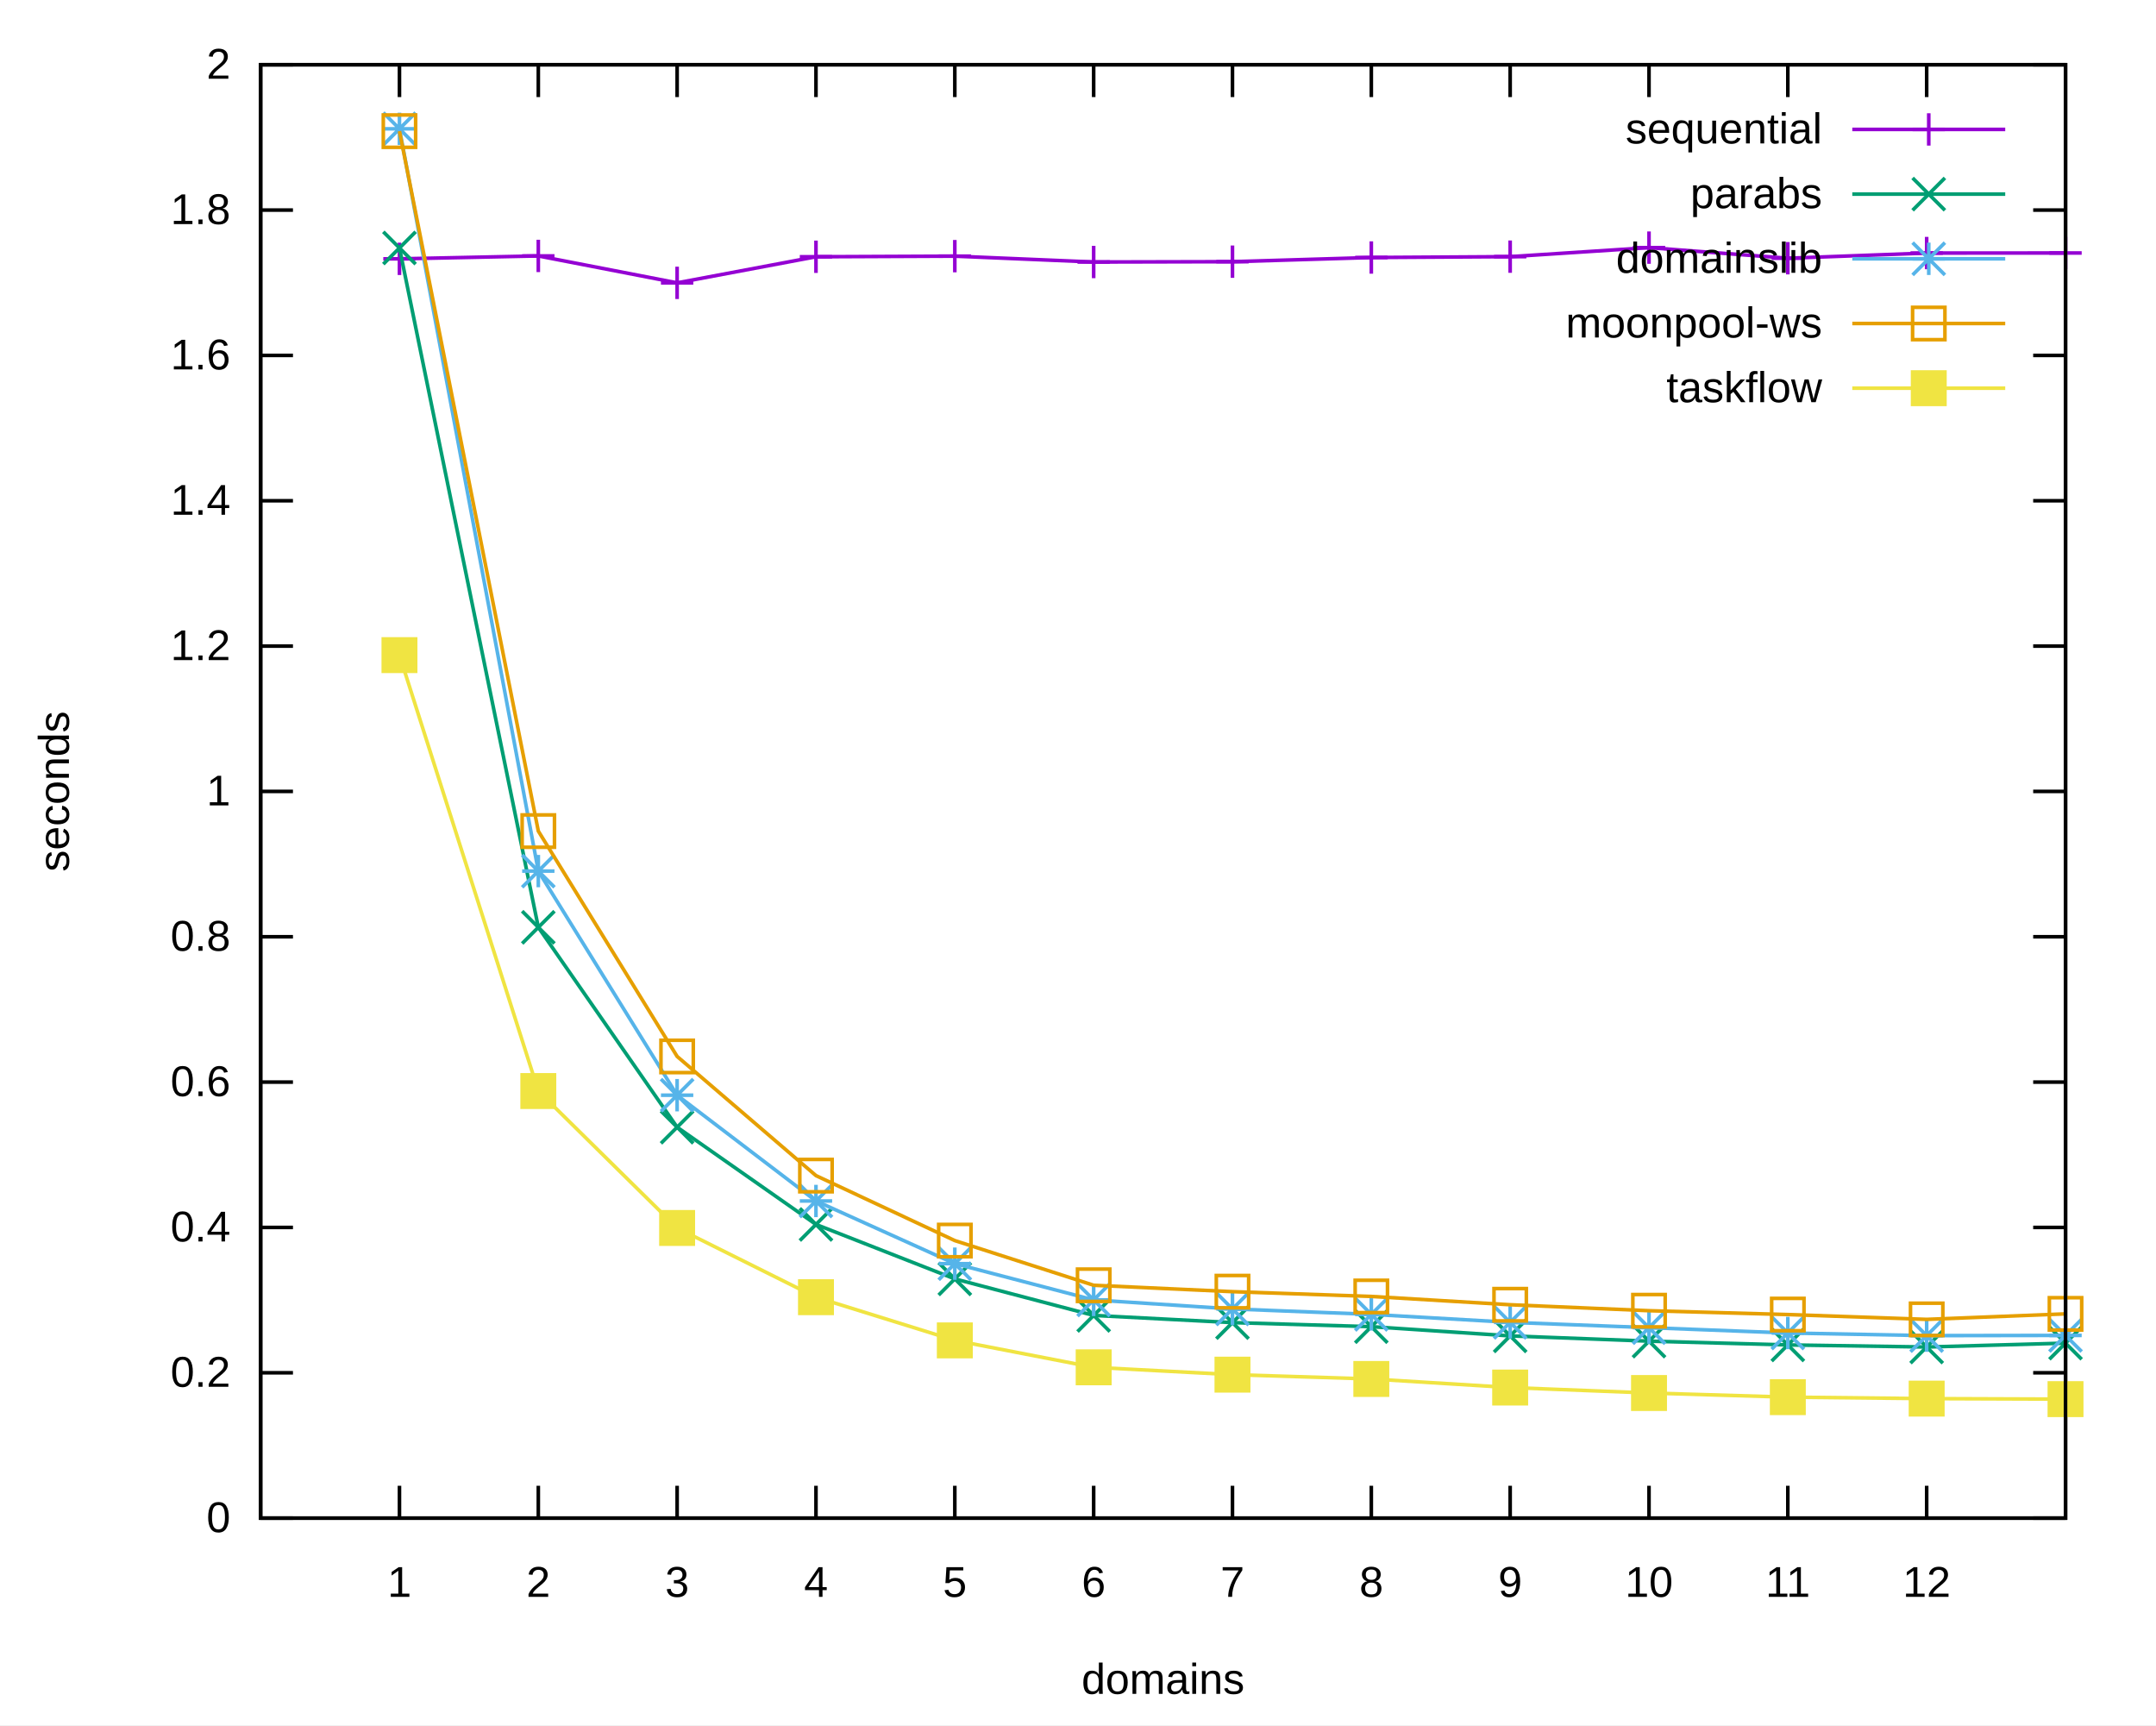
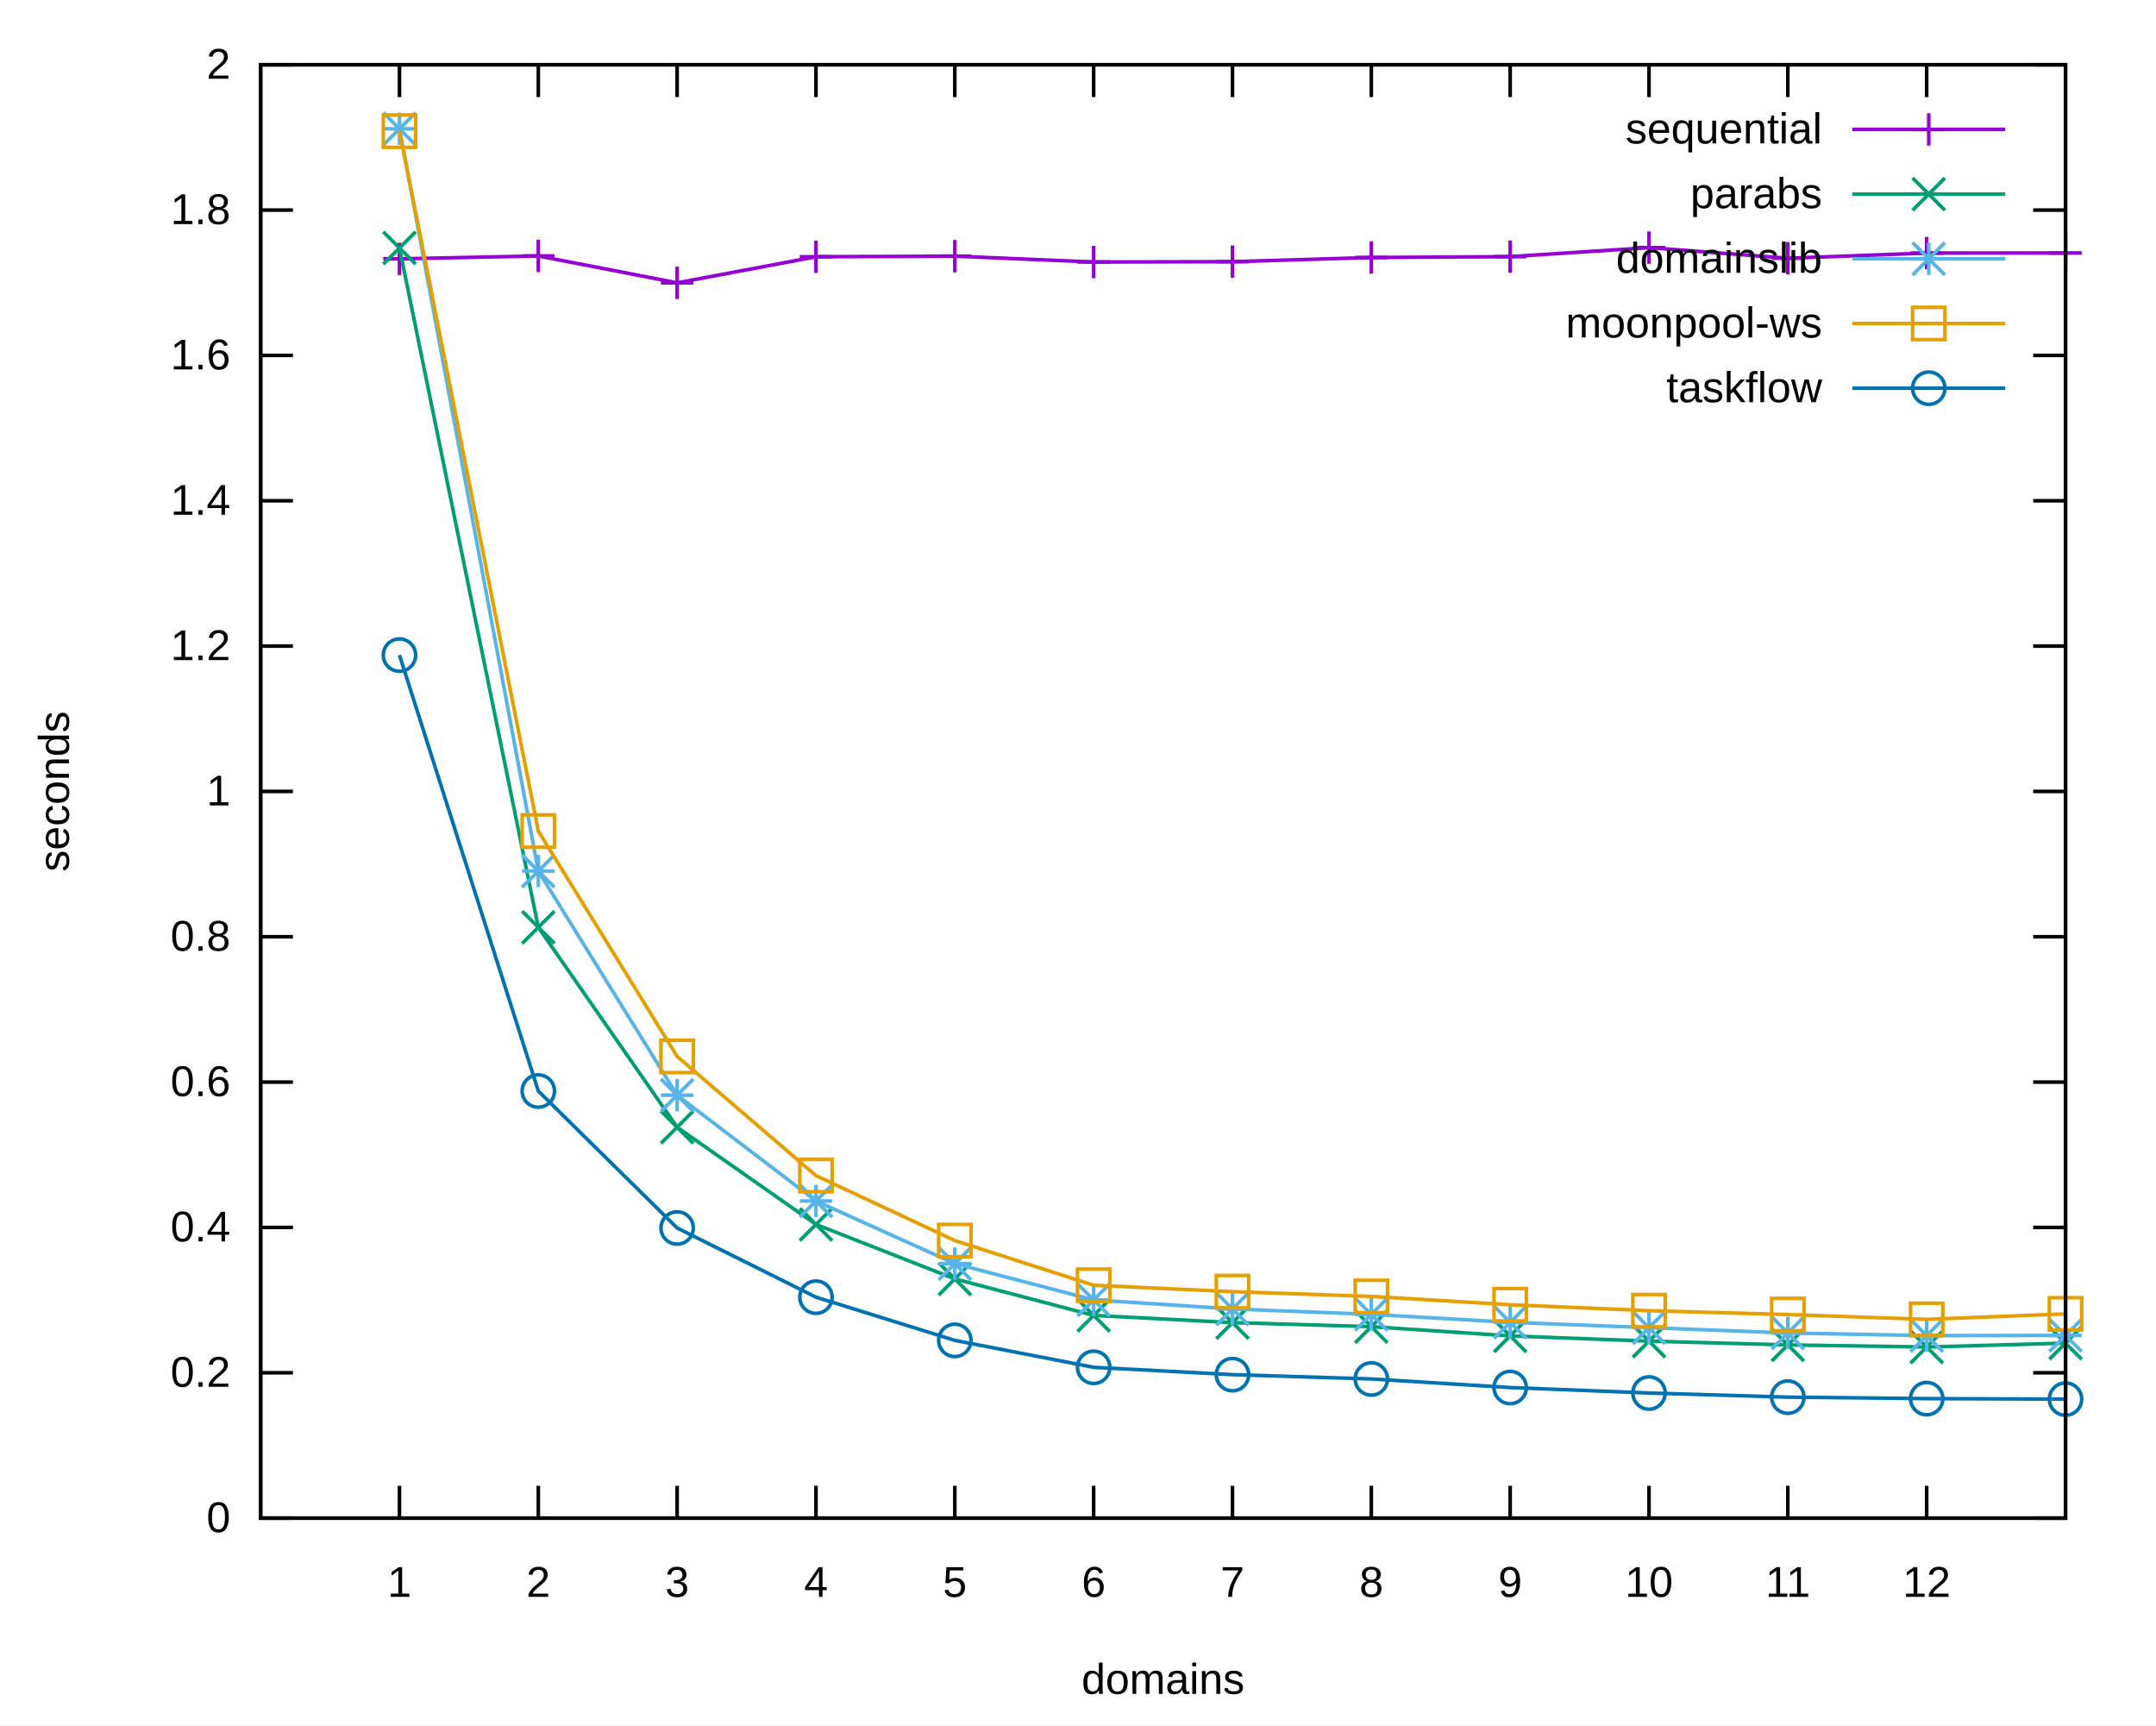
<svg xmlns="http://www.w3.org/2000/svg" xmlns:xlink="http://www.w3.org/1999/xlink" viewBox="0 0 600 480">
  <g id="gnuplot_canvas">
    <rect x="0" y="0" width="600" height="480" fill="#ffffff" />
    <defs>
      <circle id="gpDot" r="0.5" stroke-width="0.5" stroke="currentColor" />
      <path id="gpPt0" stroke-width="0.222" stroke="currentColor" d="M-1,0 h2 M0,-1 v2" />
      <path id="gpPt1" stroke-width="0.222" stroke="currentColor" d="M-1,-1 L1,1 M1,-1 L-1,1" />
      <path id="gpPt2" stroke-width="0.222" stroke="currentColor" d="M-1,0 L1,0 M0,-1 L0,1 M-1,-1 L1,1 M-1,1 L1,-1" />
      <rect id="gpPt3" stroke-width="0.222" stroke="currentColor" x="-1" y="-1" width="2" height="2" />
      <rect id="gpPt4" stroke-width="0.222" stroke="currentColor" fill="currentColor" x="-1" y="-1" width="2" height="2" />
      <circle id="gpPt5" stroke-width="0.222" stroke="currentColor" cx="0" cy="0" r="1" />
      <use xlink:href="#gpPt5" id="gpPt6" fill="currentColor" stroke="none" />
      <path id="gpPt7" stroke-width="0.222" stroke="currentColor" d="M0,-1.33 L-1.33,0.67 L1.33,0.67 z" />
      <use xlink:href="#gpPt7" id="gpPt8" fill="currentColor" stroke="none" />
      <use xlink:href="#gpPt7" id="gpPt9" stroke="currentColor" transform="rotate(180)" />
      <use xlink:href="#gpPt9" id="gpPt10" fill="currentColor" stroke="none" />
      <use xlink:href="#gpPt3" id="gpPt11" stroke="currentColor" transform="rotate(45)" />
      <use xlink:href="#gpPt11" id="gpPt12" fill="currentColor" stroke="none" />
      <path id="gpPt13" stroke-width="0.222" stroke="currentColor" d="M0,1.330 L1.265,0.411 L0.782,-1.067 L-0.782,-1.076 L-1.265,0.411 z" />
      <use xlink:href="#gpPt13" id="gpPt14" fill="currentColor" stroke="none" />
      <filter id="textbox" filterUnits="objectBoundingBox" x="0" y="0" height="1" width="1">
        <feFlood flood-color="#FFFFFF" flood-opacity="1" result="bgnd" />
        <feComposite in="SourceGraphic" in2="bgnd" operator="atop" />
      </filter>
      <filter id="greybox" filterUnits="objectBoundingBox" x="0" y="0" height="1" width="1">
        <feFlood flood-color="lightgrey" flood-opacity="1" result="grey" />
        <feComposite in="SourceGraphic" in2="grey" operator="atop" />
      </filter>
    </defs>
    <g fill="none" color="#FFFFFF" stroke="currentColor" stroke-width="1.00" stroke-linecap="butt" stroke-linejoin="miter">
</g>
    <g fill="none" color="black" stroke="currentColor" stroke-width="1.00" stroke-linecap="butt" stroke-linejoin="miter">
      <path stroke="black" d="M72.53,422.40 L81.53,422.40 M574.82,422.40 L565.82,422.40  " />
      <g transform="translate(64.14,426.30)" stroke="none" fill="black" font-family="Arial" font-size="12.00" text-anchor="end">
        <text>
          <tspan font-family="Arial"> 0</tspan>
        </text>
      </g>
    </g>
    <g fill="none" color="black" stroke="currentColor" stroke-width="1.00" stroke-linecap="butt" stroke-linejoin="miter">
      <path stroke="black" d="M72.53,381.96 L81.53,381.96 M574.82,381.96 L565.82,381.96  " />
      <g transform="translate(64.14,385.86)" stroke="none" fill="black" font-family="Arial" font-size="12.00" text-anchor="end">
        <text>
          <tspan font-family="Arial"> 0.2</tspan>
        </text>
      </g>
    </g>
    <g fill="none" color="black" stroke="currentColor" stroke-width="1.00" stroke-linecap="butt" stroke-linejoin="miter">
      <path stroke="black" d="M72.53,341.52 L81.53,341.52 M574.82,341.52 L565.82,341.52  " />
      <g transform="translate(64.14,345.42)" stroke="none" fill="black" font-family="Arial" font-size="12.00" text-anchor="end">
        <text>
          <tspan font-family="Arial"> 0.4</tspan>
        </text>
      </g>
    </g>
    <g fill="none" color="black" stroke="currentColor" stroke-width="1.00" stroke-linecap="butt" stroke-linejoin="miter">
      <path stroke="black" d="M72.53,301.08 L81.53,301.08 M574.82,301.08 L565.82,301.08  " />
      <g transform="translate(64.14,304.98)" stroke="none" fill="black" font-family="Arial" font-size="12.00" text-anchor="end">
        <text>
          <tspan font-family="Arial"> 0.6</tspan>
        </text>
      </g>
    </g>
    <g fill="none" color="black" stroke="currentColor" stroke-width="1.00" stroke-linecap="butt" stroke-linejoin="miter">
      <path stroke="black" d="M72.53,260.64 L81.53,260.64 M574.82,260.64 L565.82,260.64  " />
      <g transform="translate(64.14,264.54)" stroke="none" fill="black" font-family="Arial" font-size="12.00" text-anchor="end">
        <text>
          <tspan font-family="Arial"> 0.8</tspan>
        </text>
      </g>
    </g>
    <g fill="none" color="black" stroke="currentColor" stroke-width="1.00" stroke-linecap="butt" stroke-linejoin="miter">
      <path stroke="black" d="M72.53,220.20 L81.53,220.20 M574.82,220.20 L565.82,220.20  " />
      <g transform="translate(64.14,224.10)" stroke="none" fill="black" font-family="Arial" font-size="12.00" text-anchor="end">
        <text>
          <tspan font-family="Arial"> 1</tspan>
        </text>
      </g>
    </g>
    <g fill="none" color="black" stroke="currentColor" stroke-width="1.00" stroke-linecap="butt" stroke-linejoin="miter">
      <path stroke="black" d="M72.53,179.77 L81.53,179.77 M574.82,179.77 L565.82,179.77  " />
      <g transform="translate(64.14,183.67)" stroke="none" fill="black" font-family="Arial" font-size="12.00" text-anchor="end">
        <text>
          <tspan font-family="Arial"> 1.2</tspan>
        </text>
      </g>
    </g>
    <g fill="none" color="black" stroke="currentColor" stroke-width="1.00" stroke-linecap="butt" stroke-linejoin="miter">
      <path stroke="black" d="M72.53,139.33 L81.53,139.33 M574.82,139.33 L565.82,139.33  " />
      <g transform="translate(64.14,143.23)" stroke="none" fill="black" font-family="Arial" font-size="12.00" text-anchor="end">
        <text>
          <tspan font-family="Arial"> 1.4</tspan>
        </text>
      </g>
    </g>
    <g fill="none" color="black" stroke="currentColor" stroke-width="1.00" stroke-linecap="butt" stroke-linejoin="miter">
      <path stroke="black" d="M72.53,98.89 L81.53,98.89 M574.82,98.89 L565.82,98.89  " />
      <g transform="translate(64.14,102.79)" stroke="none" fill="black" font-family="Arial" font-size="12.00" text-anchor="end">
        <text>
          <tspan font-family="Arial"> 1.6</tspan>
        </text>
      </g>
    </g>
    <g fill="none" color="black" stroke="currentColor" stroke-width="1.00" stroke-linecap="butt" stroke-linejoin="miter">
      <path stroke="black" d="M72.53,58.45 L81.53,58.45 M574.82,58.45 L565.82,58.45  " />
      <g transform="translate(64.14,62.35)" stroke="none" fill="black" font-family="Arial" font-size="12.00" text-anchor="end">
        <text>
          <tspan font-family="Arial"> 1.8</tspan>
        </text>
      </g>
    </g>
    <g fill="none" color="black" stroke="currentColor" stroke-width="1.00" stroke-linecap="butt" stroke-linejoin="miter">
      <path stroke="black" d="M72.53,18.01 L81.53,18.01 M574.82,18.01 L565.82,18.01  " />
      <g transform="translate(64.14,21.91)" stroke="none" fill="black" font-family="Arial" font-size="12.00" text-anchor="end">
        <text>
          <tspan font-family="Arial"> 2</tspan>
        </text>
      </g>
    </g>
    <g fill="none" color="black" stroke="currentColor" stroke-width="1.00" stroke-linecap="butt" stroke-linejoin="miter">
      <path stroke="black" d="M111.17,422.40 L111.17,413.40 M111.17,18.01 L111.17,27.01  " />
      <g transform="translate(111.17,444.30)" stroke="none" fill="black" font-family="Arial" font-size="12.00" text-anchor="middle">
        <text>
          <tspan font-family="Arial"> 1</tspan>
        </text>
      </g>
    </g>
    <g fill="none" color="black" stroke="currentColor" stroke-width="1.00" stroke-linecap="butt" stroke-linejoin="miter">
      <path stroke="black" d="M149.81,422.40 L149.81,413.40 M149.81,18.01 L149.81,27.01  " />
      <g transform="translate(149.81,444.30)" stroke="none" fill="black" font-family="Arial" font-size="12.00" text-anchor="middle">
        <text>
          <tspan font-family="Arial"> 2</tspan>
        </text>
      </g>
    </g>
    <g fill="none" color="black" stroke="currentColor" stroke-width="1.00" stroke-linecap="butt" stroke-linejoin="miter">
      <path stroke="black" d="M188.44,422.40 L188.44,413.40 M188.44,18.01 L188.44,27.01  " />
      <g transform="translate(188.44,444.30)" stroke="none" fill="black" font-family="Arial" font-size="12.00" text-anchor="middle">
        <text>
          <tspan font-family="Arial"> 3</tspan>
        </text>
      </g>
    </g>
    <g fill="none" color="black" stroke="currentColor" stroke-width="1.00" stroke-linecap="butt" stroke-linejoin="miter">
      <path stroke="black" d="M227.08,422.40 L227.08,413.40 M227.08,18.01 L227.08,27.01  " />
      <g transform="translate(227.08,444.30)" stroke="none" fill="black" font-family="Arial" font-size="12.00" text-anchor="middle">
        <text>
          <tspan font-family="Arial"> 4</tspan>
        </text>
      </g>
    </g>
    <g fill="none" color="black" stroke="currentColor" stroke-width="1.00" stroke-linecap="butt" stroke-linejoin="miter">
      <path stroke="black" d="M265.72,422.40 L265.72,413.40 M265.72,18.01 L265.72,27.01  " />
      <g transform="translate(265.72,444.30)" stroke="none" fill="black" font-family="Arial" font-size="12.00" text-anchor="middle">
        <text>
          <tspan font-family="Arial"> 5</tspan>
        </text>
      </g>
    </g>
    <g fill="none" color="black" stroke="currentColor" stroke-width="1.00" stroke-linecap="butt" stroke-linejoin="miter">
      <path stroke="black" d="M304.36,422.40 L304.36,413.40 M304.36,18.01 L304.36,27.01  " />
      <g transform="translate(304.36,444.30)" stroke="none" fill="black" font-family="Arial" font-size="12.00" text-anchor="middle">
        <text>
          <tspan font-family="Arial"> 6</tspan>
        </text>
      </g>
    </g>
    <g fill="none" color="black" stroke="currentColor" stroke-width="1.00" stroke-linecap="butt" stroke-linejoin="miter">
      <path stroke="black" d="M342.99,422.40 L342.99,413.40 M342.99,18.01 L342.99,27.01  " />
      <g transform="translate(342.99,444.30)" stroke="none" fill="black" font-family="Arial" font-size="12.00" text-anchor="middle">
        <text>
          <tspan font-family="Arial"> 7</tspan>
        </text>
      </g>
    </g>
    <g fill="none" color="black" stroke="currentColor" stroke-width="1.00" stroke-linecap="butt" stroke-linejoin="miter">
      <path stroke="black" d="M381.63,422.40 L381.63,413.40 M381.63,18.01 L381.63,27.01  " />
      <g transform="translate(381.63,444.30)" stroke="none" fill="black" font-family="Arial" font-size="12.00" text-anchor="middle">
        <text>
          <tspan font-family="Arial"> 8</tspan>
        </text>
      </g>
    </g>
    <g fill="none" color="black" stroke="currentColor" stroke-width="1.00" stroke-linecap="butt" stroke-linejoin="miter">
      <path stroke="black" d="M420.27,422.40 L420.27,413.40 M420.27,18.01 L420.27,27.01  " />
      <g transform="translate(420.27,444.30)" stroke="none" fill="black" font-family="Arial" font-size="12.00" text-anchor="middle">
        <text>
          <tspan font-family="Arial"> 9</tspan>
        </text>
      </g>
    </g>
    <g fill="none" color="black" stroke="currentColor" stroke-width="1.00" stroke-linecap="butt" stroke-linejoin="miter">
      <path stroke="black" d="M458.91,422.40 L458.91,413.40 M458.91,18.01 L458.91,27.01  " />
      <g transform="translate(458.91,444.30)" stroke="none" fill="black" font-family="Arial" font-size="12.00" text-anchor="middle">
        <text>
          <tspan font-family="Arial"> 10</tspan>
        </text>
      </g>
    </g>
    <g fill="none" color="black" stroke="currentColor" stroke-width="1.00" stroke-linecap="butt" stroke-linejoin="miter">
      <path stroke="black" d="M497.54,422.40 L497.54,413.40 M497.54,18.01 L497.54,27.01  " />
      <g transform="translate(497.54,444.30)" stroke="none" fill="black" font-family="Arial" font-size="12.00" text-anchor="middle">
        <text>
          <tspan font-family="Arial"> 11</tspan>
        </text>
      </g>
    </g>
    <g fill="none" color="black" stroke="currentColor" stroke-width="1.00" stroke-linecap="butt" stroke-linejoin="miter">
      <path stroke="black" d="M536.18,422.40 L536.18,413.40 M536.18,18.01 L536.18,27.01  " />
      <g transform="translate(536.18,444.30)" stroke="none" fill="black" font-family="Arial" font-size="12.00" text-anchor="middle">
        <text>
          <tspan font-family="Arial"> 12</tspan>
        </text>
      </g>
    </g>
    <g fill="none" color="black" stroke="currentColor" stroke-width="1.00" stroke-linecap="butt" stroke-linejoin="miter">
</g>
    <g fill="none" color="black" stroke="currentColor" stroke-width="1.00" stroke-linecap="butt" stroke-linejoin="miter">
      <path stroke="black" d="M72.53,18.01 L72.53,422.40 L574.82,422.40 L574.82,18.01 L72.53,18.01 Z  " />
    </g>
    <g fill="none" color="black" stroke="currentColor" stroke-width="1.00" stroke-linecap="butt" stroke-linejoin="miter">
</g>
    <g id="gnuplot_plot_1">
      <g fill="none" color="black" stroke="currentColor" stroke-width="1.00" stroke-linecap="butt" stroke-linejoin="miter">
        <g transform="translate(507.09,39.91)" stroke="none" fill="black" font-family="Arial" font-size="12.00" text-anchor="end">
          <text>
            <tspan font-family="Arial">sequential</tspan>
          </text>
        </g>
      </g>
      <g fill="none" color="black" stroke="currentColor" stroke-width="1.00" stroke-linecap="butt" stroke-linejoin="miter">
        <path stroke="rgb(148,   0, 211)" d="M515.48,36.01 L558.04,36.01 M111.17,72.02 L149.81,71.21 L188.44,78.70 L227.08,71.44 L265.72,71.27 L304.36,72.90   L342.99,72.81 L381.63,71.65 L420.27,71.41 L458.91,68.90 L497.54,71.85 L536.18,70.41 L574.82,70.39  " />
        <use xlink:href="#gpPt0" transform="translate(111.17,72.02) scale(4.50)" color="rgb(148,   0, 211)" />
        <use xlink:href="#gpPt0" transform="translate(149.81,71.21) scale(4.50)" color="rgb(148,   0, 211)" />
        <use xlink:href="#gpPt0" transform="translate(188.44,78.70) scale(4.50)" color="rgb(148,   0, 211)" />
        <use xlink:href="#gpPt0" transform="translate(227.08,71.44) scale(4.50)" color="rgb(148,   0, 211)" />
        <use xlink:href="#gpPt0" transform="translate(265.72,71.27) scale(4.50)" color="rgb(148,   0, 211)" />
        <use xlink:href="#gpPt0" transform="translate(304.36,72.90) scale(4.50)" color="rgb(148,   0, 211)" />
        <use xlink:href="#gpPt0" transform="translate(342.99,72.81) scale(4.50)" color="rgb(148,   0, 211)" />
        <use xlink:href="#gpPt0" transform="translate(381.63,71.65) scale(4.50)" color="rgb(148,   0, 211)" />
        <use xlink:href="#gpPt0" transform="translate(420.27,71.41) scale(4.50)" color="rgb(148,   0, 211)" />
        <use xlink:href="#gpPt0" transform="translate(458.91,68.90) scale(4.50)" color="rgb(148,   0, 211)" />
        <use xlink:href="#gpPt0" transform="translate(497.54,71.85) scale(4.50)" color="rgb(148,   0, 211)" />
        <use xlink:href="#gpPt0" transform="translate(536.18,70.41) scale(4.50)" color="rgb(148,   0, 211)" />
        <use xlink:href="#gpPt0" transform="translate(574.82,70.39) scale(4.50)" color="rgb(148,   0, 211)" />
        <use xlink:href="#gpPt0" transform="translate(536.76,36.01) scale(4.50)" color="rgb(148,   0, 211)" />
      </g>
    </g>
    <g id="gnuplot_plot_2">
      <g fill="none" color="black" stroke="currentColor" stroke-width="1.00" stroke-linecap="butt" stroke-linejoin="miter">
        <g transform="translate(507.09,57.91)" stroke="none" fill="black" font-family="Arial" font-size="12.00" text-anchor="end">
          <text>
            <tspan font-family="Arial">parabs</tspan>
          </text>
        </g>
      </g>
      <g fill="none" color="black" stroke="currentColor" stroke-width="1.00" stroke-linecap="butt" stroke-linejoin="miter">
        <path stroke="rgb(  0, 158, 115)" d="M515.48,54.01 L558.04,54.01 M111.17,68.99 L149.81,258.02 L188.44,313.63 L227.08,340.69 L265.72,355.84 L304.36,366.00   L342.99,368.00 L381.63,369.13 L420.27,371.70 L458.91,373.16 L497.54,374.21 L536.18,374.79 L574.82,373.71  " />
        <use xlink:href="#gpPt1" transform="translate(111.17,68.99) scale(4.50)" color="rgb(  0, 158, 115)" />
        <use xlink:href="#gpPt1" transform="translate(149.81,258.02) scale(4.50)" color="rgb(  0, 158, 115)" />
        <use xlink:href="#gpPt1" transform="translate(188.44,313.63) scale(4.50)" color="rgb(  0, 158, 115)" />
        <use xlink:href="#gpPt1" transform="translate(227.08,340.69) scale(4.50)" color="rgb(  0, 158, 115)" />
        <use xlink:href="#gpPt1" transform="translate(265.72,355.84) scale(4.50)" color="rgb(  0, 158, 115)" />
        <use xlink:href="#gpPt1" transform="translate(304.36,366.00) scale(4.50)" color="rgb(  0, 158, 115)" />
        <use xlink:href="#gpPt1" transform="translate(342.99,368.00) scale(4.50)" color="rgb(  0, 158, 115)" />
        <use xlink:href="#gpPt1" transform="translate(381.63,369.13) scale(4.50)" color="rgb(  0, 158, 115)" />
        <use xlink:href="#gpPt1" transform="translate(420.27,371.70) scale(4.50)" color="rgb(  0, 158, 115)" />
        <use xlink:href="#gpPt1" transform="translate(458.91,373.16) scale(4.50)" color="rgb(  0, 158, 115)" />
        <use xlink:href="#gpPt1" transform="translate(497.54,374.21) scale(4.50)" color="rgb(  0, 158, 115)" />
        <use xlink:href="#gpPt1" transform="translate(536.18,374.79) scale(4.50)" color="rgb(  0, 158, 115)" />
        <use xlink:href="#gpPt1" transform="translate(574.82,373.71) scale(4.50)" color="rgb(  0, 158, 115)" />
        <use xlink:href="#gpPt1" transform="translate(536.76,54.01) scale(4.50)" color="rgb(  0, 158, 115)" />
      </g>
    </g>
    <g id="gnuplot_plot_3">
      <g fill="none" color="black" stroke="currentColor" stroke-width="1.00" stroke-linecap="butt" stroke-linejoin="miter">
        <g transform="translate(507.09,75.91)" stroke="none" fill="black" font-family="Arial" font-size="12.00" text-anchor="end">
          <text>
            <tspan font-family="Arial">domainslib</tspan>
          </text>
        </g>
      </g>
      <g fill="none" color="black" stroke="currentColor" stroke-width="1.00" stroke-linecap="butt" stroke-linejoin="miter">
        <path stroke="rgb( 86, 180, 233)" d="M515.48,72.01 L558.04,72.01 M111.17,35.84 L149.81,242.37 L188.44,304.73 L227.08,334.16 L265.72,351.60 L304.36,361.69   L342.99,364.20 L381.63,365.71 L420.27,367.93 L458.91,369.41 L497.54,370.89 L536.18,371.62 L574.82,371.56  " />
        <use xlink:href="#gpPt2" transform="translate(111.17,35.84) scale(4.50)" color="rgb( 86, 180, 233)" />
        <use xlink:href="#gpPt2" transform="translate(149.81,242.37) scale(4.50)" color="rgb( 86, 180, 233)" />
        <use xlink:href="#gpPt2" transform="translate(188.44,304.73) scale(4.50)" color="rgb( 86, 180, 233)" />
        <use xlink:href="#gpPt2" transform="translate(227.08,334.16) scale(4.50)" color="rgb( 86, 180, 233)" />
        <use xlink:href="#gpPt2" transform="translate(265.72,351.60) scale(4.50)" color="rgb( 86, 180, 233)" />
        <use xlink:href="#gpPt2" transform="translate(304.36,361.69) scale(4.50)" color="rgb( 86, 180, 233)" />
        <use xlink:href="#gpPt2" transform="translate(342.99,364.20) scale(4.50)" color="rgb( 86, 180, 233)" />
        <use xlink:href="#gpPt2" transform="translate(381.63,365.71) scale(4.50)" color="rgb( 86, 180, 233)" />
        <use xlink:href="#gpPt2" transform="translate(420.27,367.93) scale(4.50)" color="rgb( 86, 180, 233)" />
        <use xlink:href="#gpPt2" transform="translate(458.91,369.41) scale(4.50)" color="rgb( 86, 180, 233)" />
        <use xlink:href="#gpPt2" transform="translate(497.54,370.89) scale(4.50)" color="rgb( 86, 180, 233)" />
        <use xlink:href="#gpPt2" transform="translate(536.18,371.62) scale(4.50)" color="rgb( 86, 180, 233)" />
        <use xlink:href="#gpPt2" transform="translate(574.82,371.56) scale(4.50)" color="rgb( 86, 180, 233)" />
        <use xlink:href="#gpPt2" transform="translate(536.76,72.01) scale(4.50)" color="rgb( 86, 180, 233)" />
      </g>
    </g>
    <g id="gnuplot_plot_4">
      <g fill="none" color="black" stroke="currentColor" stroke-width="1.00" stroke-linecap="butt" stroke-linejoin="miter">
        <g transform="translate(507.09,93.91)" stroke="none" fill="black" font-family="Arial" font-size="12.00" text-anchor="end">
          <text>
            <tspan font-family="Arial">moonpool-ws</tspan>
          </text>
        </g>
      </g>
      <g fill="none" color="black" stroke="currentColor" stroke-width="1.00" stroke-linecap="butt" stroke-linejoin="miter">
        <path stroke="rgb(230, 159,   0)" d="M515.48,90.01 L558.04,90.01 M111.17,36.49 L149.81,231.24 L188.44,293.94 L227.08,327.10 L265.72,345.18 L304.36,357.61   L342.99,359.39 L381.63,360.72 L420.27,363.03 L458.91,364.69 L497.54,365.76 L536.18,367.10 L574.82,365.57  " />
        <use xlink:href="#gpPt3" transform="translate(111.17,36.49) scale(4.50)" color="rgb(230, 159,   0)" />
        <use xlink:href="#gpPt3" transform="translate(149.81,231.24) scale(4.50)" color="rgb(230, 159,   0)" />
        <use xlink:href="#gpPt3" transform="translate(188.44,293.94) scale(4.50)" color="rgb(230, 159,   0)" />
        <use xlink:href="#gpPt3" transform="translate(227.08,327.10) scale(4.50)" color="rgb(230, 159,   0)" />
        <use xlink:href="#gpPt3" transform="translate(265.72,345.18) scale(4.50)" color="rgb(230, 159,   0)" />
        <use xlink:href="#gpPt3" transform="translate(304.36,357.61) scale(4.50)" color="rgb(230, 159,   0)" />
        <use xlink:href="#gpPt3" transform="translate(342.99,359.39) scale(4.50)" color="rgb(230, 159,   0)" />
        <use xlink:href="#gpPt3" transform="translate(381.63,360.72) scale(4.50)" color="rgb(230, 159,   0)" />
        <use xlink:href="#gpPt3" transform="translate(420.27,363.03) scale(4.50)" color="rgb(230, 159,   0)" />
        <use xlink:href="#gpPt3" transform="translate(458.91,364.69) scale(4.50)" color="rgb(230, 159,   0)" />
        <use xlink:href="#gpPt3" transform="translate(497.54,365.76) scale(4.50)" color="rgb(230, 159,   0)" />
        <use xlink:href="#gpPt3" transform="translate(536.18,367.10) scale(4.50)" color="rgb(230, 159,   0)" />
        <use xlink:href="#gpPt3" transform="translate(574.82,365.57) scale(4.50)" color="rgb(230, 159,   0)" />
        <use xlink:href="#gpPt3" transform="translate(536.76,90.01) scale(4.50)" color="rgb(230, 159,   0)" />
      </g>
    </g>
    <g id="gnuplot_plot_5">
      <g fill="none" color="black" stroke="currentColor" stroke-width="1.00" stroke-linecap="butt" stroke-linejoin="miter">
        <g transform="translate(507.09,111.91)" stroke="none" fill="black" font-family="Arial" font-size="12.00" text-anchor="end">
          <text>
            <tspan font-family="Arial">taskflow</tspan>
          </text>
        </g>
      </g>
      <g fill="none" color="black" stroke="currentColor" stroke-width="1.00" stroke-linecap="butt" stroke-linejoin="miter">
-         <path stroke="rgb(240, 228,  66)" d="M515.48,108.01 L558.04,108.01 M111.17,182.28 L149.81,303.57 L188.44,341.67 L227.08,360.93 L265.72,372.95 L304.36,380.44   L342.99,382.48 L381.63,383.68 L420.27,386.07 L458.91,387.59 L497.54,388.74 L536.18,389.15 L574.82,389.29  " />
-         <use xlink:href="#gpPt4" transform="translate(111.17,182.28) scale(4.50)" color="rgb(240, 228,  66)" />
-         <use xlink:href="#gpPt4" transform="translate(149.81,303.57) scale(4.50)" color="rgb(240, 228,  66)" />
-         <use xlink:href="#gpPt4" transform="translate(188.44,341.67) scale(4.50)" color="rgb(240, 228,  66)" />
-         <use xlink:href="#gpPt4" transform="translate(227.08,360.93) scale(4.50)" color="rgb(240, 228,  66)" />
-         <use xlink:href="#gpPt4" transform="translate(265.72,372.95) scale(4.50)" color="rgb(240, 228,  66)" />
-         <use xlink:href="#gpPt4" transform="translate(304.36,380.44) scale(4.50)" color="rgb(240, 228,  66)" />
-         <use xlink:href="#gpPt4" transform="translate(342.99,382.48) scale(4.50)" color="rgb(240, 228,  66)" />
-         <use xlink:href="#gpPt4" transform="translate(381.63,383.68) scale(4.50)" color="rgb(240, 228,  66)" />
-         <use xlink:href="#gpPt4" transform="translate(420.27,386.07) scale(4.50)" color="rgb(240, 228,  66)" />
-         <use xlink:href="#gpPt4" transform="translate(458.91,387.59) scale(4.50)" color="rgb(240, 228,  66)" />
-         <use xlink:href="#gpPt4" transform="translate(497.54,388.74) scale(4.50)" color="rgb(240, 228,  66)" />
-         <use xlink:href="#gpPt4" transform="translate(536.18,389.15) scale(4.50)" color="rgb(240, 228,  66)" />
-         <use xlink:href="#gpPt4" transform="translate(574.82,389.29) scale(4.50)" color="rgb(240, 228,  66)" />
-         <use xlink:href="#gpPt4" transform="translate(536.76,108.01) scale(4.50)" color="rgb(240, 228,  66)" />
-       </g>
-     </g>
-     <g fill="none" color="#FFFFFF" stroke="rgb(240, 228,  66)" stroke-width="2.00" stroke-linecap="butt" stroke-linejoin="miter">
+         <path stroke="rgb(  0, 114, 178)" d="M515.48,108.01 L558.04,108.01 M111.17,182.28 L149.81,303.57 L188.44,341.67 L227.08,360.93 L265.72,372.95 L304.36,380.44   L342.99,382.48 L381.63,383.68 L420.27,386.07 L458.91,387.59 L497.54,388.74 L536.18,389.15 L574.82,389.29  " />
+         <use xlink:href="#gpPt5" transform="translate(111.17,182.28) scale(4.50)" color="rgb(  0, 114, 178)" />
+         <use xlink:href="#gpPt5" transform="translate(149.81,303.57) scale(4.50)" color="rgb(  0, 114, 178)" />
+         <use xlink:href="#gpPt5" transform="translate(188.44,341.67) scale(4.50)" color="rgb(  0, 114, 178)" />
+         <use xlink:href="#gpPt5" transform="translate(227.08,360.93) scale(4.50)" color="rgb(  0, 114, 178)" />
+         <use xlink:href="#gpPt5" transform="translate(265.72,372.95) scale(4.50)" color="rgb(  0, 114, 178)" />
+         <use xlink:href="#gpPt5" transform="translate(304.36,380.44) scale(4.50)" color="rgb(  0, 114, 178)" />
+         <use xlink:href="#gpPt5" transform="translate(342.99,382.48) scale(4.50)" color="rgb(  0, 114, 178)" />
+         <use xlink:href="#gpPt5" transform="translate(381.63,383.68) scale(4.50)" color="rgb(  0, 114, 178)" />
+         <use xlink:href="#gpPt5" transform="translate(420.27,386.07) scale(4.50)" color="rgb(  0, 114, 178)" />
+         <use xlink:href="#gpPt5" transform="translate(458.91,387.59) scale(4.50)" color="rgb(  0, 114, 178)" />
+         <use xlink:href="#gpPt5" transform="translate(497.54,388.74) scale(4.50)" color="rgb(  0, 114, 178)" />
+         <use xlink:href="#gpPt5" transform="translate(536.18,389.15) scale(4.50)" color="rgb(  0, 114, 178)" />
+         <use xlink:href="#gpPt5" transform="translate(574.82,389.29) scale(4.50)" color="rgb(  0, 114, 178)" />
+         <use xlink:href="#gpPt5" transform="translate(536.76,108.01) scale(4.50)" color="rgb(  0, 114, 178)" />
+       </g>
+     </g>
+     <g fill="none" color="#FFFFFF" stroke="rgb(  0, 114, 178)" stroke-width="2.00" stroke-linecap="butt" stroke-linejoin="miter">
</g>
    <g fill="none" color="black" stroke="currentColor" stroke-width="2.00" stroke-linecap="butt" stroke-linejoin="miter">
</g>
    <g fill="none" color="black" stroke="black" stroke-width="1.00" stroke-linecap="butt" stroke-linejoin="miter">
</g>
    <g fill="none" color="black" stroke="currentColor" stroke-width="1.00" stroke-linecap="butt" stroke-linejoin="miter">
      <path stroke="black" d="M72.53,18.01 L72.53,422.40 L574.82,422.40 L574.82,18.01 L72.53,18.01 Z  " />
      <g transform="translate(19.18,220.21) rotate(270.00)" stroke="none" fill="black" font-family="Arial" font-size="12.00" text-anchor="middle">
        <text>
          <tspan font-family="Arial">seconds</tspan>
        </text>
      </g>
    </g>
    <g fill="none" color="black" stroke="currentColor" stroke-width="1.00" stroke-linecap="butt" stroke-linejoin="miter">
      <g transform="translate(323.67,471.30)" stroke="none" fill="black" font-family="Arial" font-size="12.00" text-anchor="middle">
        <text>
          <tspan font-family="Arial">domains</tspan>
        </text>
      </g>
    </g>
    <g fill="none" color="black" stroke="currentColor" stroke-width="1.00" stroke-linecap="butt" stroke-linejoin="miter">
</g>
    <g fill="none" color="black" stroke="currentColor" stroke-width="1.00" stroke-linecap="butt" stroke-linejoin="miter">
</g>
  </g>
</svg>
